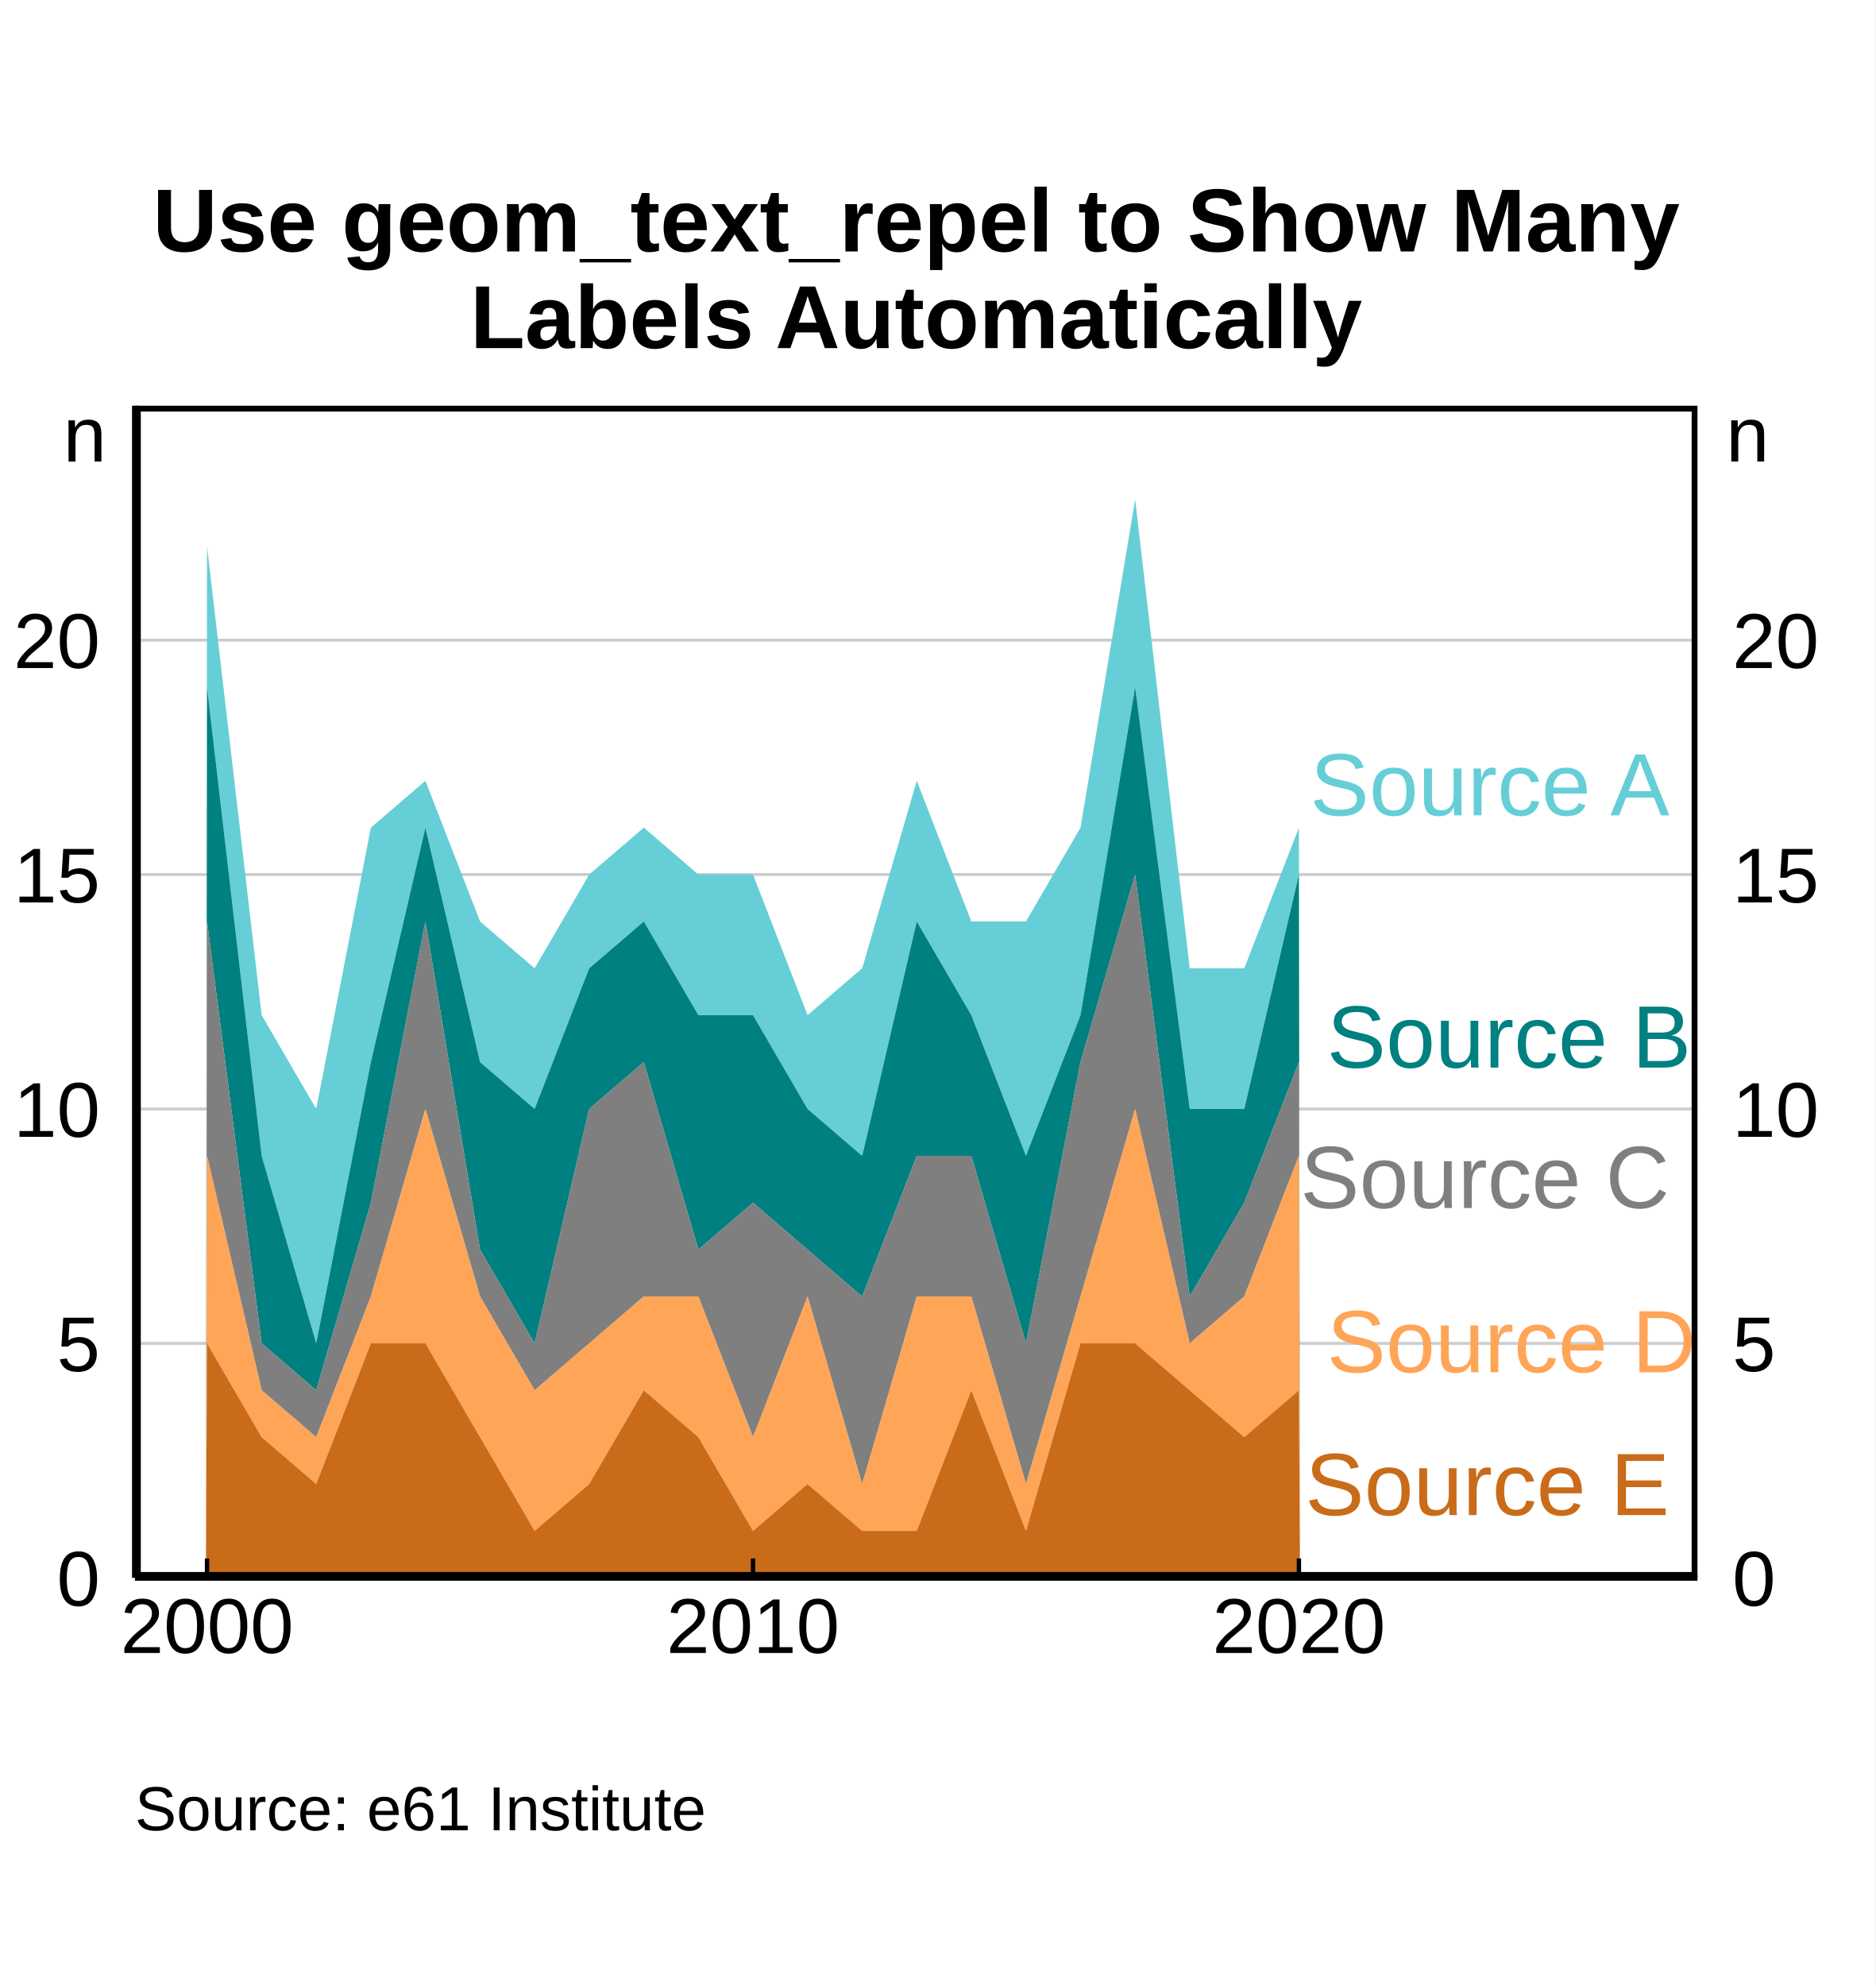
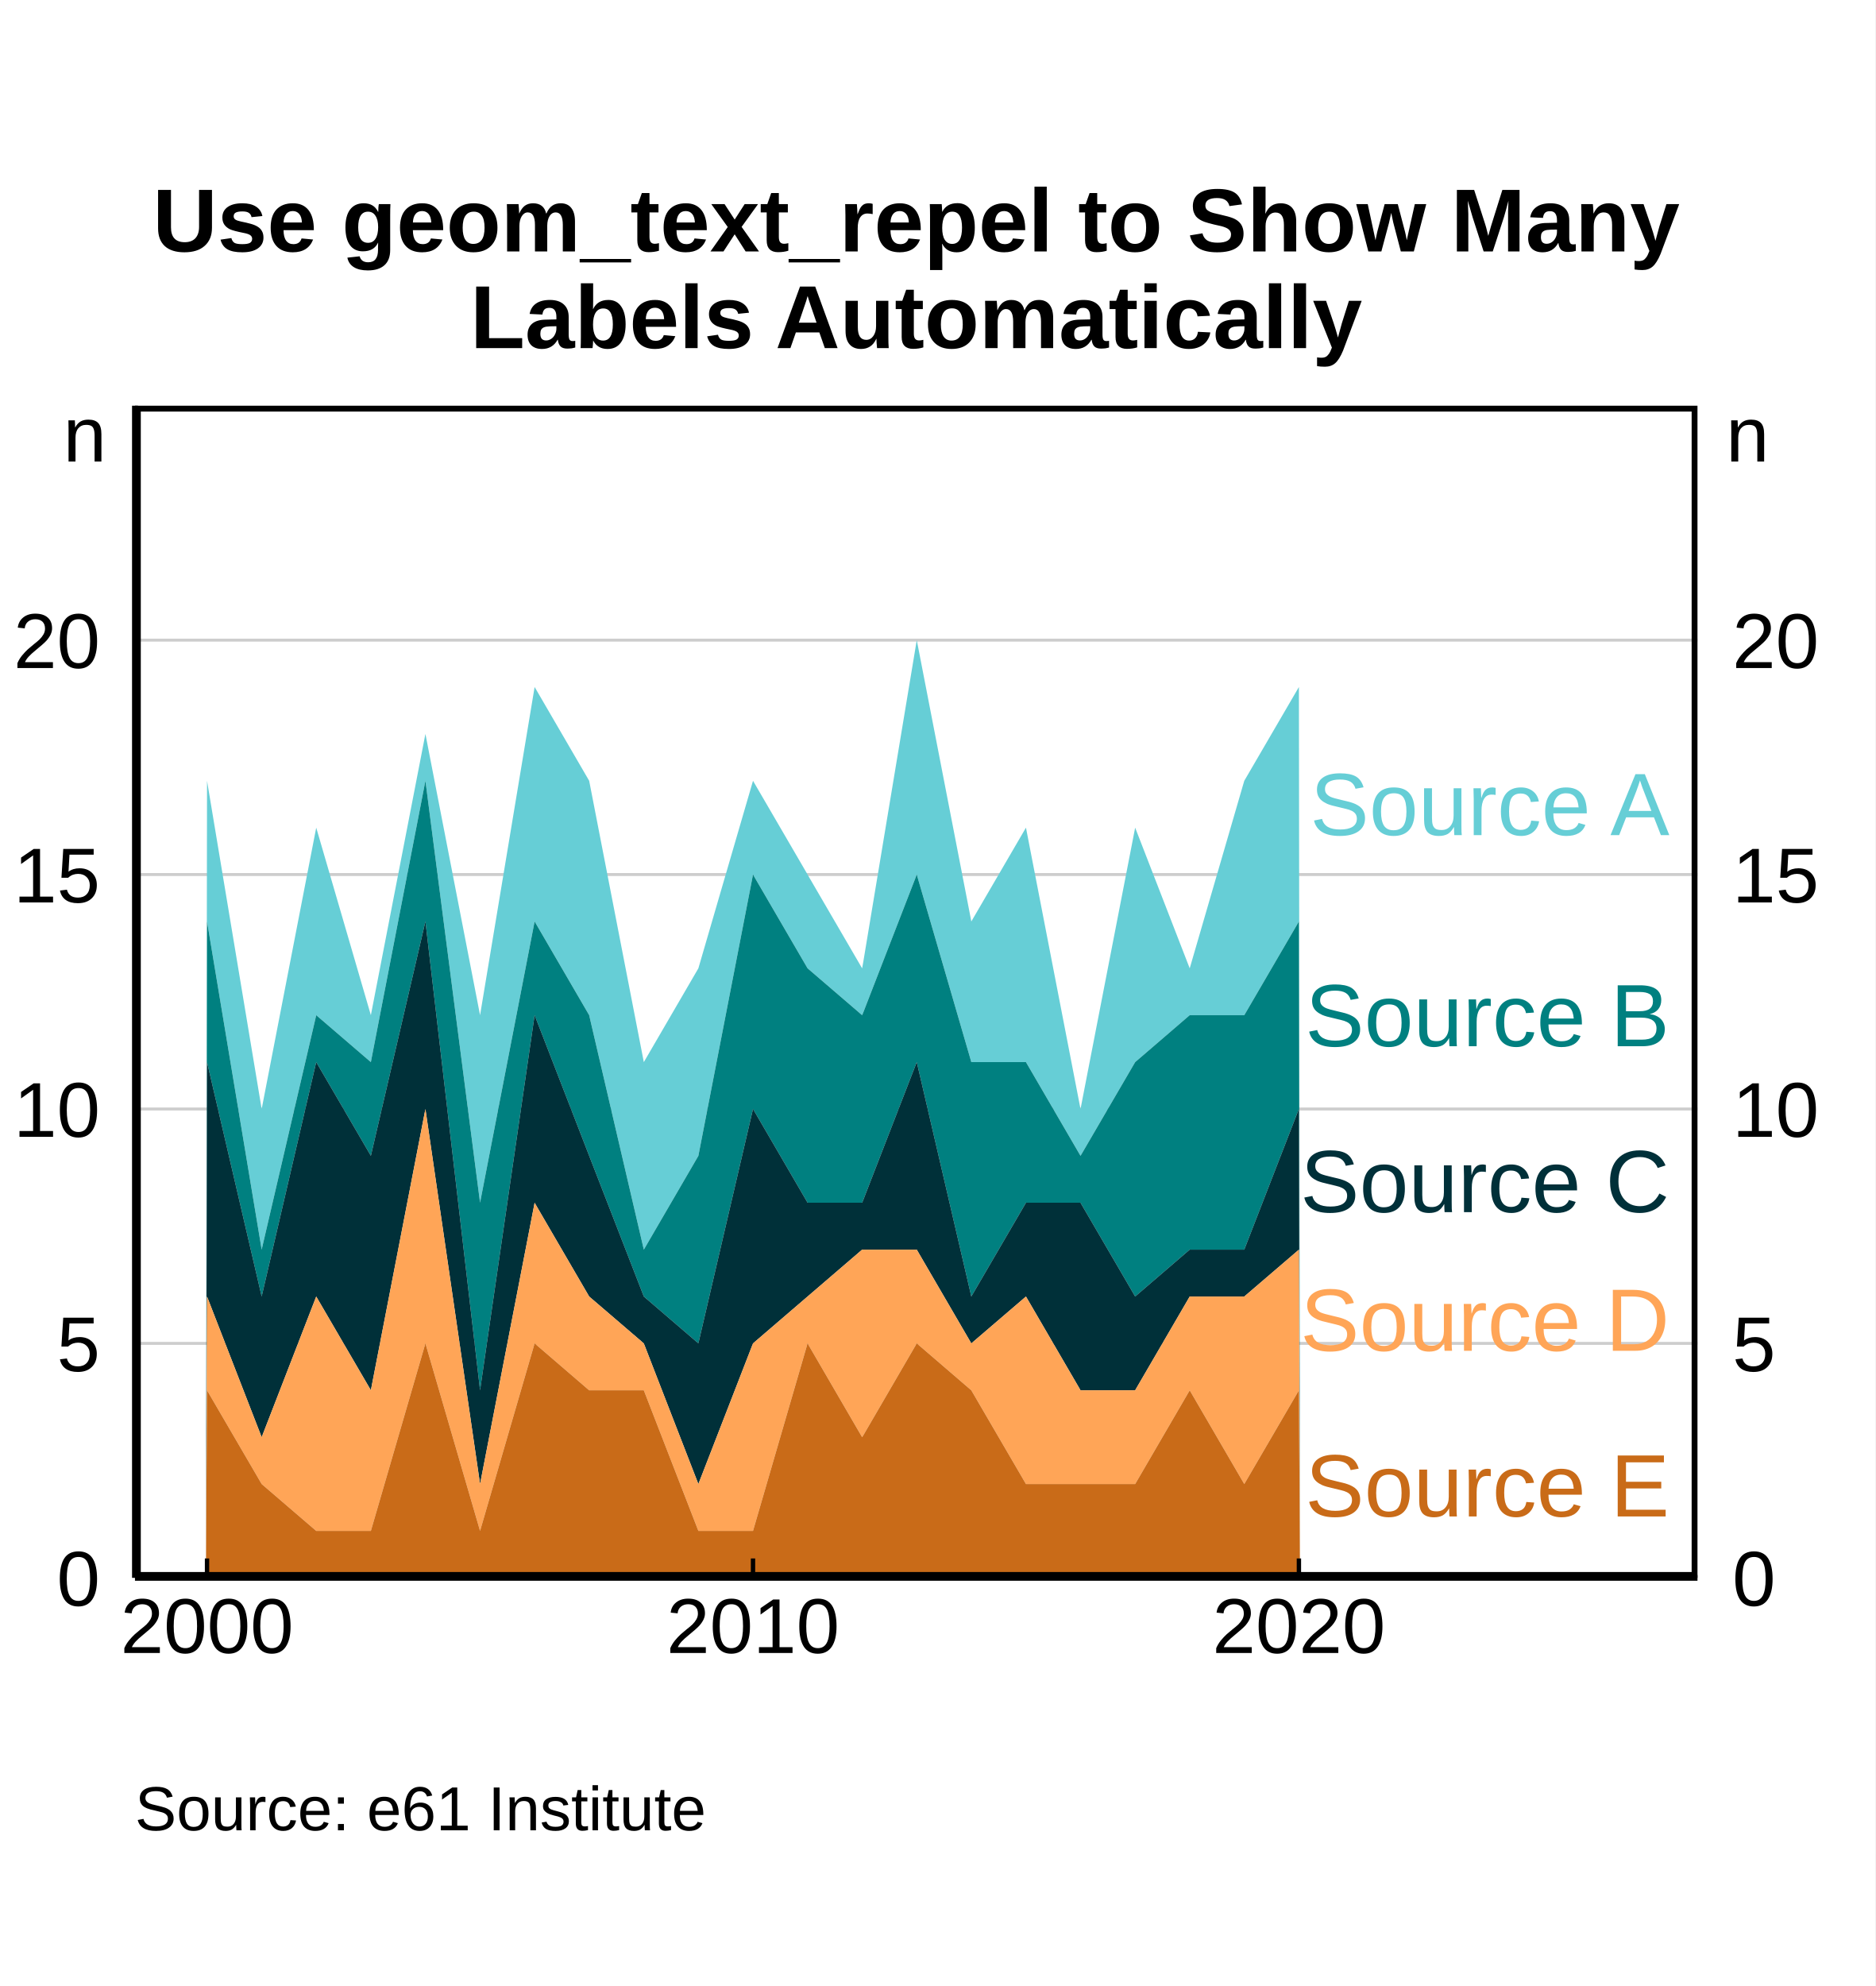
<svg xmlns="http://www.w3.org/2000/svg" class="svglite" width="240.94pt" height="255.12pt" viewBox="0 0 240.94 255.12">
  <defs>
    <style type="text/css">
    .svglite line, .svglite polyline, .svglite polygon, .svglite path, .svglite rect, .svglite circle {
      fill: none;
      stroke: #000000;
      stroke-linecap: round;
      stroke-linejoin: round;
      stroke-miterlimit: 10.00;
    }
    .svglite text {
      white-space: pre;
    }
  </style>
  </defs>
  <rect width="100%" height="100%" style="stroke: none; fill: #FFFFFF;" />
  <defs>
    <clipPath id="cpMC4wMHwyNDAuOTR8MC4wMHwyNTUuMTI=">
      <rect x="0.00" y="0.00" width="240.94" height="255.12" />
    </clipPath>
  </defs>
  <g clip-path="url(#cpMC4wMHwyNDAuOTR8MC4wMHwyNTUuMTI=)">
</g>
  <defs>
    <clipPath id="cpMC4wMHwyNDAuOTR8MTYuODd8MjM4LjI0">
      <rect x="0.00" y="16.87" width="240.94" height="221.37" />
    </clipPath>
  </defs>
  <g clip-path="url(#cpMC4wMHwyNDAuOTR8MTYuODd8MjM4LjI0)">
    <rect x="0.00" y="16.87" width="240.94" height="221.37" style="stroke-width: 0.75; stroke: none; fill: #FFFFFF;" />
  </g>
  <g clip-path="url(#cpMC4wMHwyNDAuOTR8MC4wMHwyNTUuMTI=)">
</g>
  <defs>
    <clipPath id="cpMTcuMzR8MjE4LjEwfDUyLjEyfDIwMi42OQ==">
      <rect x="17.34" y="52.12" width="200.76" height="150.57" />
    </clipPath>
  </defs>
  <g clip-path="url(#cpMTcuMzR8MjE4LjEwfDUyLjEyfDIwMi42OQ==)">
    <rect x="17.34" y="52.12" width="200.76" height="150.57" style="stroke-width: 0.75; stroke: none; fill: #FFFFFF;" />
    <polyline points="17.34,202.69 218.10,202.69 " style="stroke-width: 0.38; stroke: #CDCDCD; stroke-linecap: butt;" />
    <polyline points="17.34,172.57 218.10,172.57 " style="stroke-width: 0.38; stroke: #CDCDCD; stroke-linecap: butt;" />
    <polyline points="17.34,142.46 218.10,142.46 " style="stroke-width: 0.38; stroke: #CDCDCD; stroke-linecap: butt;" />
    <polyline points="17.34,112.34 218.10,112.34 " style="stroke-width: 0.38; stroke: #CDCDCD; stroke-linecap: butt;" />
    <polyline points="17.34,82.23 218.10,82.23 " style="stroke-width: 0.38; stroke: #CDCDCD; stroke-linecap: butt;" />
-     <polygon points="26.60,70.18 26.74,71.39 33.48,129.21 33.62,130.41 33.76,130.65 40.49,142.22 40.63,142.46 40.77,141.74 47.51,107.04 47.65,106.32 47.79,106.20 54.52,100.42 54.66,100.30 54.80,100.66 61.54,118.01 61.68,118.37 61.82,118.49 68.55,124.27 68.69,124.39 68.83,124.15 75.56,112.59 75.70,112.34 75.84,112.22 82.58,106.44 82.72,106.32 82.86,106.44 89.59,112.22 89.73,112.34 89.87,112.34 96.61,112.34 96.75,112.34 96.89,112.71 103.62,130.05 103.76,130.41 103.90,130.29 110.63,124.51 110.77,124.39 110.92,123.91 117.65,100.78 117.79,100.30 117.93,100.66 124.66,118.01 124.80,118.37 124.94,118.37 131.68,118.37 131.82,118.37 131.96,118.13 138.69,106.56 138.83,106.32 138.97,105.48 145.71,65.01 145.85,64.16 145.99,65.37 152.72,123.19 152.86,124.39 153.00,124.39 159.73,124.39 159.87,124.39 160.01,124.03 166.75,106.68 166.89,106.32 167.03,202.69 166.89,112.34 166.75,112.95 160.01,141.86 159.87,142.46 159.73,142.46 153.00,142.46 152.86,142.46 152.72,141.37 145.99,89.34 145.85,88.25 145.71,89.10 138.97,129.57 138.83,130.41 138.69,130.77 131.96,148.12 131.82,148.48 131.68,148.12 124.94,130.77 124.80,130.41 124.66,130.17 117.93,118.61 117.79,118.37 117.65,118.97 110.92,147.88 110.77,148.48 110.63,148.36 103.90,142.58 103.76,142.46 103.62,142.22 96.89,130.65 96.75,130.41 96.61,130.41 89.87,130.41 89.73,130.41 89.59,130.17 82.86,118.61 82.72,118.37 82.58,118.49 75.84,124.27 75.70,124.39 75.56,124.75 68.83,142.10 68.69,142.46 68.55,142.34 61.82,136.56 61.68,136.44 61.54,135.83 54.80,106.92 54.66,106.32 54.52,106.92 47.79,135.83 47.65,136.44 47.51,137.16 40.77,171.85 40.63,172.57 40.49,172.09 33.76,148.96 33.62,148.48 33.48,147.28 26.74,89.46 26.60,88.25 26.46,202.69 " style="stroke-width: 0.00; stroke: none; stroke-linecap: butt; fill: #66CED6;" />
-     <polyline points="26.60,70.18 26.74,71.39 33.48,129.21 33.62,130.41 33.76,130.65 40.49,142.22 40.63,142.46 40.77,141.74 47.51,107.04 47.65,106.32 47.79,106.20 54.52,100.42 54.66,100.30 54.80,100.66 61.54,118.01 61.68,118.37 61.82,118.49 68.55,124.27 68.69,124.39 68.83,124.15 75.56,112.59 75.70,112.34 75.84,112.22 82.58,106.44 82.72,106.32 82.86,106.44 89.59,112.22 89.73,112.34 89.87,112.34 96.61,112.34 96.75,112.34 96.89,112.71 103.62,130.05 103.76,130.41 103.90,130.29 110.63,124.51 110.77,124.39 110.92,123.91 117.65,100.78 117.79,100.30 117.93,100.66 124.66,118.01 124.80,118.37 124.94,118.37 131.68,118.37 131.82,118.37 131.96,118.13 138.69,106.56 138.83,106.32 138.97,105.48 145.71,65.01 145.85,64.16 145.99,65.37 152.72,123.19 152.86,124.39 153.00,124.39 159.73,124.39 159.87,124.39 160.01,124.03 166.75,106.68 166.89,106.32 " style="stroke-width: 2.13; stroke: none; stroke-linecap: butt;" />
-     <polygon points="26.60,88.25 26.74,89.46 33.48,147.28 33.62,148.48 33.76,148.96 40.49,172.09 40.63,172.57 40.77,171.85 47.51,137.16 47.65,136.44 47.79,135.83 54.52,106.92 54.66,106.32 54.80,106.92 61.54,135.83 61.68,136.44 61.82,136.56 68.55,142.34 68.69,142.46 68.83,142.10 75.56,124.75 75.70,124.39 75.84,124.27 82.58,118.49 82.72,118.37 82.86,118.61 89.59,130.17 89.73,130.41 89.87,130.41 96.61,130.41 96.75,130.41 96.89,130.65 103.62,142.22 103.76,142.46 103.90,142.58 110.63,148.36 110.77,148.48 110.92,147.88 117.65,118.97 117.79,118.37 117.93,118.61 124.66,130.17 124.80,130.41 124.94,130.77 131.68,148.12 131.82,148.48 131.96,148.12 138.69,130.77 138.83,130.41 138.97,129.57 145.71,89.10 145.85,88.25 145.99,89.34 152.72,141.37 152.86,142.46 153.00,142.46 159.73,142.46 159.87,142.46 160.01,141.86 166.75,112.95 166.89,112.34 167.03,202.69 166.89,136.44 166.75,136.80 160.01,154.14 159.87,154.50 159.73,154.75 153.00,166.31 152.86,166.55 152.72,165.47 145.99,113.43 145.85,112.34 145.71,112.83 138.97,135.95 138.83,136.44 138.69,137.16 131.96,171.85 131.82,172.57 131.68,172.09 124.94,148.96 124.80,148.48 124.66,148.48 117.93,148.48 117.79,148.48 117.65,148.84 110.92,166.19 110.77,166.55 110.63,166.43 103.90,160.65 103.76,160.53 103.62,160.41 96.89,154.62 96.75,154.50 96.61,154.62 89.87,160.41 89.73,160.53 89.59,160.05 82.86,136.92 82.72,136.44 82.58,136.56 75.84,142.34 75.70,142.46 75.56,143.06 68.83,171.97 68.69,172.57 68.55,172.33 61.82,160.77 61.68,160.53 61.54,159.68 54.80,119.21 54.66,118.37 54.52,119.09 47.79,153.78 47.65,154.50 47.51,154.99 40.77,178.11 40.63,178.60 40.49,178.48 33.76,172.69 33.62,172.57 33.48,171.49 26.74,119.45 26.60,118.37 26.46,202.69 " style="stroke-width: 0.00; stroke: none; stroke-linecap: butt; fill: #008080;" />
-     <polyline points="26.60,88.25 26.74,89.46 33.48,147.28 33.62,148.48 33.76,148.96 40.49,172.09 40.63,172.57 40.77,171.85 47.51,137.16 47.65,136.44 47.79,135.83 54.52,106.92 54.66,106.32 54.80,106.92 61.54,135.83 61.68,136.44 61.82,136.56 68.55,142.34 68.69,142.46 68.83,142.10 75.56,124.75 75.70,124.39 75.84,124.27 82.58,118.49 82.72,118.37 82.86,118.61 89.59,130.17 89.73,130.41 89.87,130.41 96.61,130.41 96.75,130.41 96.89,130.65 103.62,142.22 103.76,142.46 103.90,142.58 110.63,148.36 110.77,148.48 110.92,147.88 117.65,118.97 117.79,118.37 117.93,118.61 124.66,130.17 124.80,130.41 124.94,130.77 131.68,148.12 131.82,148.48 131.96,148.12 138.69,130.77 138.83,130.41 138.97,129.57 145.71,89.10 145.85,88.25 145.99,89.34 152.72,141.37 152.86,142.46 153.00,142.46 159.73,142.46 159.87,142.46 160.01,141.86 166.75,112.95 166.89,112.34 " style="stroke-width: 2.13; stroke: none; stroke-linecap: butt;" />
-     <polygon points="26.60,118.37 26.74,119.45 33.48,171.49 33.62,172.57 33.76,172.69 40.49,178.48 40.63,178.60 40.77,178.11 47.51,154.99 47.65,154.50 47.79,153.78 54.52,119.09 54.66,118.37 54.80,119.21 61.54,159.68 61.68,160.53 61.82,160.77 68.55,172.33 68.69,172.57 68.83,171.97 75.56,143.06 75.70,142.46 75.84,142.34 82.58,136.56 82.72,136.44 82.86,136.92 89.59,160.05 89.73,160.53 89.87,160.41 96.61,154.62 96.75,154.50 96.89,154.62 103.62,160.41 103.76,160.53 103.90,160.65 110.63,166.43 110.77,166.55 110.92,166.19 117.65,148.84 117.79,148.48 117.93,148.48 124.66,148.48 124.80,148.48 124.94,148.96 131.68,172.09 131.82,172.57 131.96,171.85 138.69,137.16 138.83,136.44 138.97,135.95 145.71,112.83 145.85,112.34 145.99,113.43 152.72,165.47 152.86,166.55 153.00,166.31 159.73,154.75 159.87,154.50 160.01,154.14 166.75,136.80 166.89,136.44 167.03,202.69 166.89,148.48 166.75,148.84 160.01,166.19 159.87,166.55 159.73,166.67 153.00,172.45 152.86,172.57 152.72,171.97 145.99,143.06 145.85,142.46 145.71,142.94 138.97,166.07 138.83,166.55 138.69,167.03 131.96,190.16 131.82,190.64 131.68,190.16 124.94,167.03 124.80,166.55 124.66,166.55 117.93,166.55 117.79,166.55 117.65,167.03 110.92,190.16 110.77,190.64 110.63,190.16 103.90,167.03 103.76,166.55 103.62,166.91 96.89,184.26 96.75,184.62 96.61,184.26 89.87,166.91 89.73,166.55 89.59,166.55 82.86,166.55 82.72,166.55 82.58,166.67 75.84,172.45 75.70,172.57 75.56,172.69 68.83,178.48 68.69,178.60 68.55,178.35 61.82,166.79 61.68,166.55 61.54,166.07 54.80,142.94 54.66,142.46 54.52,142.94 47.79,166.07 47.65,166.55 47.51,166.91 40.77,184.26 40.63,184.62 40.49,184.50 33.76,178.72 33.62,178.60 33.48,177.99 26.74,149.08 26.60,148.48 26.46,202.69 " style="stroke-width: 0.00; stroke: none; stroke-linecap: butt; fill: #7F7F7F;" />
-     <polyline points="26.60,118.37 26.74,119.45 33.48,171.49 33.62,172.57 33.76,172.69 40.49,178.48 40.63,178.60 40.77,178.11 47.51,154.99 47.65,154.50 47.79,153.78 54.52,119.09 54.66,118.37 54.80,119.21 61.54,159.68 61.68,160.53 61.82,160.77 68.55,172.33 68.69,172.57 68.83,171.97 75.56,143.06 75.70,142.46 75.84,142.34 82.58,136.56 82.72,136.44 82.86,136.92 89.59,160.05 89.73,160.53 89.87,160.41 96.61,154.62 96.75,154.50 96.89,154.62 103.62,160.41 103.76,160.53 103.90,160.65 110.63,166.43 110.77,166.55 110.92,166.19 117.65,148.84 117.79,148.48 117.93,148.48 124.66,148.48 124.80,148.48 124.94,148.96 131.68,172.09 131.82,172.57 131.96,171.85 138.69,137.16 138.83,136.44 138.97,135.95 145.71,112.83 145.85,112.34 145.99,113.43 152.72,165.47 152.86,166.55 153.00,166.31 159.73,154.75 159.87,154.50 160.01,154.14 166.75,136.80 166.89,136.44 " style="stroke-width: 2.13; stroke: none; stroke-linecap: butt;" />
-     <polygon points="26.60,148.48 26.74,149.08 33.48,177.99 33.62,178.60 33.76,178.72 40.49,184.50 40.63,184.62 40.77,184.26 47.51,166.91 47.65,166.55 47.79,166.07 54.52,142.94 54.66,142.46 54.80,142.94 61.54,166.07 61.68,166.55 61.82,166.79 68.55,178.35 68.69,178.60 68.83,178.48 75.56,172.69 75.70,172.57 75.84,172.45 82.58,166.67 82.72,166.55 82.86,166.55 89.59,166.55 89.73,166.55 89.87,166.91 96.61,184.26 96.75,184.62 96.89,184.26 103.62,166.91 103.76,166.55 103.90,167.03 110.63,190.16 110.77,190.64 110.92,190.16 117.65,167.03 117.79,166.55 117.93,166.55 124.66,166.55 124.80,166.55 124.94,167.03 131.68,190.16 131.82,190.64 131.96,190.16 138.69,167.03 138.83,166.55 138.97,166.07 145.71,142.94 145.85,142.46 145.99,143.06 152.72,171.97 152.86,172.57 153.00,172.45 159.73,166.67 159.87,166.55 160.01,166.19 166.75,148.84 166.89,148.48 167.03,202.69 166.89,178.60 166.75,178.72 160.01,184.50 159.87,184.62 159.73,184.50 153.00,178.72 152.86,178.60 152.72,178.48 145.99,172.69 145.85,172.57 145.71,172.57 138.97,172.57 138.83,172.57 138.69,173.05 131.96,196.18 131.82,196.66 131.68,196.30 124.94,178.96 124.80,178.60 124.66,178.96 117.93,196.30 117.79,196.66 117.65,196.66 110.92,196.66 110.77,196.66 110.63,196.54 103.90,190.76 103.76,190.64 103.62,190.76 96.89,196.54 96.75,196.66 96.61,196.42 89.87,184.86 89.73,184.62 89.59,184.50 82.86,178.72 82.72,178.60 82.58,178.84 75.84,190.40 75.70,190.64 75.56,190.76 68.83,196.54 68.69,196.66 68.55,196.42 61.82,184.86 61.68,184.62 61.54,184.38 54.80,172.81 54.66,172.57 54.52,172.57 47.79,172.57 47.65,172.57 47.51,172.93 40.77,190.28 40.63,190.64 40.49,190.52 33.76,184.74 33.62,184.62 33.48,184.38 26.74,172.81 26.60,172.57 26.46,202.69 " style="stroke-width: 0.00; stroke: none; stroke-linecap: butt; fill: #FFA557;" />
-     <polyline points="26.60,148.48 26.74,149.08 33.48,177.99 33.62,178.60 33.76,178.72 40.49,184.50 40.63,184.62 40.77,184.26 47.51,166.91 47.65,166.55 47.79,166.07 54.52,142.94 54.66,142.46 54.80,142.94 61.54,166.07 61.68,166.55 61.82,166.79 68.55,178.35 68.69,178.60 68.83,178.48 75.56,172.69 75.70,172.57 75.84,172.45 82.58,166.67 82.72,166.55 82.86,166.55 89.59,166.55 89.73,166.55 89.87,166.91 96.61,184.26 96.75,184.62 96.89,184.26 103.62,166.91 103.76,166.55 103.90,167.03 110.63,190.16 110.77,190.64 110.92,190.16 117.65,167.03 117.79,166.55 117.93,166.55 124.66,166.55 124.80,166.55 124.94,167.03 131.68,190.16 131.82,190.64 131.96,190.16 138.69,167.03 138.83,166.55 138.97,166.07 145.71,142.94 145.85,142.46 145.99,143.06 152.72,171.97 152.86,172.57 153.00,172.45 159.73,166.67 159.87,166.55 160.01,166.19 166.75,148.84 166.89,148.48 " style="stroke-width: 2.13; stroke: none; stroke-linecap: butt;" />
-     <polygon points="26.60,172.57 26.74,172.81 33.48,184.38 33.62,184.62 33.76,184.74 40.49,190.52 40.63,190.64 40.77,190.28 47.51,172.93 47.65,172.57 47.79,172.57 54.52,172.57 54.66,172.57 54.80,172.81 61.54,184.38 61.68,184.62 61.82,184.86 68.55,196.42 68.69,196.66 68.83,196.54 75.56,190.76 75.70,190.64 75.84,190.40 82.58,178.84 82.72,178.60 82.86,178.72 89.59,184.50 89.73,184.62 89.87,184.86 96.61,196.42 96.75,196.66 96.89,196.54 103.62,190.76 103.76,190.64 103.90,190.76 110.63,196.54 110.77,196.66 110.92,196.66 117.65,196.66 117.79,196.66 117.93,196.30 124.66,178.96 124.80,178.60 124.94,178.96 131.68,196.30 131.82,196.66 131.96,196.18 138.69,173.05 138.83,172.57 138.97,172.57 145.71,172.57 145.85,172.57 145.99,172.69 152.72,178.48 152.86,178.60 153.00,178.72 159.73,184.50 159.87,184.62 160.01,184.50 166.75,178.72 166.89,178.60 167.03,202.69 166.89,202.69 166.75,202.69 160.01,202.69 159.87,202.69 159.73,202.69 153.00,202.69 152.86,202.69 152.72,202.69 145.99,202.69 145.85,202.69 145.71,202.69 138.97,202.69 138.83,202.69 138.69,202.69 131.96,202.69 131.82,202.69 131.68,202.69 124.94,202.69 124.80,202.69 124.66,202.69 117.93,202.69 117.79,202.69 117.65,202.69 110.92,202.69 110.77,202.69 110.63,202.69 103.90,202.69 103.76,202.69 103.62,202.69 96.89,202.69 96.75,202.69 96.61,202.69 89.87,202.69 89.73,202.69 89.59,202.69 82.86,202.69 82.72,202.69 82.58,202.69 75.84,202.69 75.70,202.69 75.56,202.69 68.83,202.69 68.69,202.69 68.55,202.69 61.82,202.69 61.68,202.69 61.54,202.69 54.80,202.69 54.66,202.69 54.52,202.69 47.79,202.69 47.65,202.69 47.51,202.69 40.77,202.69 40.63,202.69 40.49,202.69 33.76,202.69 33.62,202.69 33.48,202.69 26.74,202.69 26.60,202.69 26.46,202.69 " style="stroke-width: 0.00; stroke: none; stroke-linecap: butt; fill: #C96B18;" />
-     <polyline points="26.60,172.57 26.74,172.81 33.48,184.38 33.62,184.62 33.76,184.74 40.49,190.52 40.63,190.64 40.77,190.28 47.51,172.93 47.65,172.57 47.79,172.57 54.52,172.57 54.66,172.57 54.80,172.81 61.54,184.38 61.68,184.62 61.82,184.86 68.55,196.42 68.69,196.66 68.83,196.54 75.56,190.76 75.70,190.64 75.84,190.40 82.58,178.84 82.72,178.60 82.86,178.72 89.59,184.50 89.73,184.62 89.87,184.86 96.61,196.42 96.75,196.66 96.89,196.54 103.62,190.76 103.76,190.64 103.90,190.76 110.63,196.54 110.77,196.66 110.92,196.66 117.65,196.66 117.79,196.66 117.93,196.30 124.66,178.96 124.80,178.60 124.94,178.96 131.68,196.30 131.82,196.66 131.96,196.18 138.69,173.05 138.83,172.57 138.97,172.57 145.71,172.57 145.85,172.57 145.99,172.69 152.72,178.48 152.86,178.60 153.00,178.72 159.73,184.50 159.87,184.62 160.01,184.50 166.75,178.72 166.89,178.60 " style="stroke-width: 2.13; stroke: none; stroke-linecap: butt;" />
-     <text x="191.41" y="104.74" text-anchor="middle" style="font-size: 11.38px;fill: #66CED6; font-family: &quot;Arial&quot;;" textLength="46.17px" lengthAdjust="spacingAndGlyphs">Source A</text>
-     <text x="193.89" y="137.14" text-anchor="middle" style="font-size: 11.38px;fill: #008080; font-family: &quot;Arial&quot;;" textLength="46.80px" lengthAdjust="spacingAndGlyphs">Source B</text>
-     <text x="190.79" y="155.18" text-anchor="middle" style="font-size: 11.38px;fill: #7F7F7F; font-family: &quot;Arial&quot;;" textLength="47.43px" lengthAdjust="spacingAndGlyphs">Source C</text>
-     <text x="194.20" y="176.28" text-anchor="middle" style="font-size: 11.38px;fill: #FFA557; font-family: &quot;Arial&quot;;" textLength="47.43px" lengthAdjust="spacingAndGlyphs">Source D</text>
-     <text x="191.10" y="194.63" text-anchor="middle" style="font-size: 11.38px;fill: #C96B18; font-family: &quot;Arial&quot;;" textLength="46.80px" lengthAdjust="spacingAndGlyphs">Source E</text>
+     <polygon points="26.60,100.30 26.74,101.14 33.48,141.62 33.62,142.46 33.76,141.74 40.49,107.04 40.63,106.32 40.77,106.80 47.51,129.93 47.65,130.41 47.79,129.69 54.52,95.00 54.66,94.28 54.80,95.00 61.54,129.69 61.68,130.41 61.82,129.57 68.55,89.10 68.69,88.25 68.83,88.49 75.56,100.06 75.70,100.30 75.84,101.02 82.58,135.71 82.72,136.44 82.86,136.20 89.59,124.63 89.73,124.39 89.87,123.91 96.61,100.78 96.75,100.30 96.89,100.54 103.62,112.10 103.76,112.34 103.90,112.59 110.63,124.15 110.77,124.39 110.92,123.55 117.65,83.07 117.79,82.23 117.93,82.95 124.66,117.64 124.80,118.37 124.94,118.13 131.68,106.56 131.82,106.32 131.96,107.04 138.69,141.74 138.83,142.46 138.97,141.74 145.71,107.04 145.85,106.32 145.99,106.68 152.72,124.03 152.86,124.39 153.00,123.91 159.73,100.78 159.87,100.30 160.01,100.06 166.75,88.49 166.89,88.25 167.03,202.69 166.89,118.37 166.75,118.61 160.01,130.17 159.87,130.41 159.73,130.41 153.00,130.41 152.86,130.41 152.72,130.53 145.99,136.32 145.85,136.44 145.71,136.68 138.97,148.24 138.83,148.48 138.69,148.24 131.96,136.68 131.82,136.44 131.68,136.44 124.94,136.44 124.80,136.44 124.66,135.95 117.93,112.83 117.79,112.34 117.65,112.71 110.92,130.05 110.77,130.41 110.63,130.29 103.90,124.51 103.76,124.39 103.62,124.15 96.89,112.59 96.75,112.34 96.61,113.07 89.87,147.76 89.73,148.48 89.59,148.72 82.86,160.29 82.72,160.53 82.58,159.92 75.84,131.02 75.70,130.41 75.56,130.17 68.83,118.61 68.69,118.37 68.55,119.09 61.82,153.78 61.68,154.50 61.54,153.42 54.80,101.38 54.66,100.30 54.52,101.02 47.79,135.71 47.65,136.44 47.51,136.32 40.77,130.53 40.63,130.41 40.49,131.02 33.76,159.92 33.62,160.53 33.48,159.68 26.74,119.21 26.60,118.37 26.46,202.69 " style="stroke-width: 0.00; stroke: none; stroke-linecap: butt; fill: #66CED6;" />
+     <polyline points="26.60,100.30 26.74,101.14 33.48,141.62 33.62,142.46 33.76,141.74 40.49,107.04 40.63,106.32 40.77,106.80 47.51,129.93 47.65,130.41 47.79,129.69 54.52,95.00 54.66,94.28 54.80,95.00 61.54,129.69 61.68,130.41 61.82,129.57 68.55,89.10 68.69,88.25 68.83,88.49 75.56,100.06 75.70,100.30 75.84,101.02 82.58,135.71 82.72,136.44 82.86,136.20 89.59,124.63 89.73,124.39 89.87,123.91 96.61,100.78 96.75,100.30 96.89,100.54 103.62,112.10 103.76,112.34 103.90,112.59 110.63,124.15 110.77,124.39 110.92,123.55 117.65,83.07 117.79,82.23 117.93,82.95 124.66,117.64 124.80,118.37 124.94,118.13 131.68,106.56 131.82,106.32 131.96,107.04 138.69,141.74 138.83,142.46 138.97,141.74 145.71,107.04 145.85,106.32 145.99,106.68 152.72,124.03 152.86,124.39 153.00,123.91 159.73,100.78 159.87,100.30 160.01,100.06 166.75,88.49 166.89,88.25 " style="stroke-width: 2.13; stroke: none; stroke-linecap: butt;" />
+     <polygon points="26.60,118.37 26.74,119.21 33.48,159.68 33.62,160.53 33.76,159.92 40.49,131.02 40.63,130.41 40.77,130.53 47.51,136.32 47.65,136.44 47.79,135.71 54.52,101.02 54.66,100.30 54.80,101.38 61.54,153.42 61.68,154.50 61.82,153.78 68.55,119.09 68.69,118.37 68.83,118.61 75.56,130.17 75.70,130.41 75.84,131.02 82.58,159.92 82.72,160.53 82.86,160.29 89.59,148.72 89.73,148.48 89.87,147.76 96.61,113.07 96.75,112.34 96.89,112.59 103.62,124.15 103.76,124.39 103.90,124.51 110.63,130.29 110.77,130.41 110.92,130.05 117.65,112.71 117.79,112.34 117.93,112.83 124.66,135.95 124.80,136.44 124.94,136.44 131.68,136.44 131.82,136.44 131.96,136.68 138.69,148.24 138.83,148.48 138.97,148.24 145.71,136.68 145.85,136.44 145.99,136.32 152.72,130.53 152.86,130.41 153.00,130.41 159.73,130.41 159.87,130.41 160.01,130.17 166.75,118.61 166.89,118.37 167.03,202.69 166.89,142.46 166.75,142.82 160.01,160.17 159.87,160.53 159.73,160.53 153.00,160.53 152.86,160.53 152.72,160.65 145.99,166.43 145.85,166.55 145.71,166.31 138.97,154.75 138.83,154.50 138.69,154.50 131.96,154.50 131.82,154.50 131.68,154.75 124.94,166.31 124.80,166.55 124.66,165.95 117.93,137.04 117.79,136.44 117.65,136.80 110.92,154.14 110.77,154.50 110.63,154.50 103.90,154.50 103.76,154.50 103.62,154.26 96.89,142.70 96.75,142.46 96.61,143.06 89.87,171.97 89.73,172.57 89.59,172.45 82.86,166.67 82.72,166.55 82.58,166.19 75.84,148.84 75.70,148.48 75.56,148.12 68.83,130.77 68.69,130.41 68.55,131.38 61.82,177.63 61.68,178.60 61.54,177.39 54.80,119.57 54.66,118.37 54.52,118.97 47.79,147.88 47.65,148.48 47.51,148.24 40.77,136.68 40.63,136.44 40.49,137.04 33.76,165.95 33.62,166.55 33.48,165.95 26.74,137.04 26.60,136.44 26.46,202.69 " style="stroke-width: 0.00; stroke: none; stroke-linecap: butt; fill: #008080;" />
+     <polyline points="26.60,118.37 26.74,119.21 33.48,159.68 33.62,160.53 33.76,159.92 40.49,131.02 40.63,130.41 40.77,130.53 47.51,136.32 47.65,136.44 47.79,135.71 54.52,101.02 54.66,100.30 54.80,101.38 61.54,153.42 61.68,154.50 61.82,153.78 68.55,119.09 68.69,118.37 68.83,118.61 75.56,130.17 75.70,130.41 75.84,131.02 82.58,159.92 82.72,160.53 82.86,160.29 89.59,148.72 89.73,148.48 89.87,147.76 96.61,113.07 96.75,112.34 96.89,112.59 103.62,124.15 103.76,124.39 103.90,124.51 110.63,130.29 110.77,130.41 110.92,130.05 117.65,112.71 117.79,112.34 117.93,112.83 124.66,135.95 124.80,136.44 124.94,136.44 131.68,136.44 131.82,136.44 131.96,136.68 138.69,148.24 138.83,148.48 138.97,148.24 145.71,136.68 145.85,136.44 145.99,136.32 152.72,130.53 152.86,130.41 153.00,130.41 159.73,130.41 159.87,130.41 160.01,130.17 166.75,118.61 166.89,118.37 " style="stroke-width: 2.13; stroke: none; stroke-linecap: butt;" />
+     <polygon points="26.60,136.44 26.74,137.04 33.48,165.95 33.62,166.55 33.76,165.95 40.49,137.04 40.63,136.44 40.77,136.68 47.51,148.24 47.65,148.48 47.79,147.88 54.52,118.97 54.66,118.37 54.80,119.57 61.54,177.39 61.68,178.60 61.82,177.63 68.55,131.38 68.69,130.41 68.83,130.77 75.56,148.12 75.70,148.48 75.84,148.84 82.58,166.19 82.72,166.55 82.86,166.67 89.59,172.45 89.73,172.57 89.87,171.97 96.61,143.06 96.75,142.46 96.89,142.70 103.62,154.26 103.76,154.50 103.90,154.50 110.63,154.50 110.77,154.50 110.92,154.14 117.65,136.80 117.79,136.44 117.93,137.04 124.66,165.95 124.80,166.55 124.94,166.31 131.68,154.75 131.82,154.50 131.96,154.50 138.69,154.50 138.83,154.50 138.97,154.75 145.71,166.31 145.85,166.55 145.99,166.43 152.72,160.65 152.86,160.53 153.00,160.53 159.73,160.53 159.87,160.53 160.01,160.17 166.75,142.82 166.89,142.46 167.03,202.69 166.89,160.53 166.75,160.65 160.01,166.43 159.87,166.55 159.73,166.55 153.00,166.55 152.86,166.55 152.72,166.79 145.99,178.35 145.85,178.60 145.71,178.60 138.97,178.60 138.83,178.60 138.69,178.35 131.96,166.79 131.82,166.55 131.68,166.67 124.94,172.45 124.80,172.57 124.66,172.33 117.93,160.77 117.79,160.53 117.65,160.53 110.92,160.53 110.77,160.53 110.63,160.65 103.90,166.43 103.76,166.55 103.62,166.67 96.89,172.45 96.75,172.57 96.61,172.93 89.87,190.28 89.73,190.64 89.59,190.28 82.86,172.93 82.72,172.57 82.58,172.45 75.84,166.67 75.70,166.55 75.56,166.31 68.83,154.75 68.69,154.50 68.55,155.23 61.82,189.92 61.68,190.64 61.54,189.68 54.80,143.42 54.66,142.46 54.52,143.18 47.79,177.87 47.65,178.60 47.51,178.35 40.77,166.79 40.63,166.55 40.49,166.91 33.76,184.26 33.62,184.62 33.48,184.26 26.74,166.91 26.60,166.55 26.46,202.69 " style="stroke-width: 0.00; stroke: none; stroke-linecap: butt; fill: #003039;" />
+     <polyline points="26.60,136.44 26.74,137.04 33.48,165.95 33.62,166.55 33.76,165.95 40.49,137.04 40.63,136.44 40.77,136.68 47.51,148.24 47.65,148.48 47.79,147.88 54.52,118.97 54.66,118.37 54.80,119.57 61.54,177.39 61.68,178.60 61.82,177.63 68.55,131.38 68.69,130.41 68.83,130.77 75.56,148.12 75.70,148.48 75.84,148.84 82.58,166.19 82.72,166.55 82.86,166.67 89.59,172.45 89.73,172.57 89.87,171.97 96.61,143.06 96.75,142.46 96.89,142.70 103.62,154.26 103.76,154.50 103.90,154.50 110.63,154.50 110.77,154.50 110.92,154.14 117.65,136.80 117.79,136.44 117.93,137.04 124.66,165.95 124.80,166.55 124.94,166.31 131.68,154.75 131.82,154.50 131.96,154.50 138.69,154.50 138.83,154.50 138.97,154.75 145.71,166.31 145.85,166.55 145.99,166.43 152.72,160.65 152.86,160.53 153.00,160.53 159.73,160.53 159.87,160.53 160.01,160.17 166.75,142.82 166.89,142.46 " style="stroke-width: 2.13; stroke: none; stroke-linecap: butt;" />
+     <polygon points="26.60,166.55 26.74,166.91 33.48,184.26 33.62,184.62 33.76,184.26 40.49,166.91 40.63,166.55 40.77,166.79 47.51,178.35 47.65,178.60 47.79,177.87 54.52,143.18 54.66,142.46 54.80,143.42 61.54,189.68 61.68,190.64 61.82,189.92 68.55,155.23 68.69,154.50 68.83,154.75 75.56,166.31 75.70,166.55 75.84,166.67 82.58,172.45 82.72,172.57 82.86,172.93 89.59,190.28 89.73,190.64 89.87,190.28 96.61,172.93 96.75,172.57 96.89,172.45 103.62,166.67 103.76,166.55 103.90,166.43 110.63,160.65 110.77,160.53 110.92,160.53 117.65,160.53 117.79,160.53 117.93,160.77 124.66,172.33 124.80,172.57 124.94,172.45 131.68,166.67 131.82,166.55 131.96,166.79 138.69,178.35 138.83,178.60 138.97,178.60 145.71,178.60 145.85,178.60 145.99,178.35 152.72,166.79 152.86,166.55 153.00,166.55 159.73,166.55 159.87,166.55 160.01,166.43 166.75,160.65 166.89,160.53 167.03,202.69 166.89,178.60 166.75,178.84 160.01,190.40 159.87,190.64 159.73,190.40 153.00,178.84 152.86,178.60 152.72,178.84 145.99,190.40 145.85,190.64 145.71,190.64 138.97,190.64 138.83,190.64 138.69,190.64 131.96,190.64 131.82,190.64 131.68,190.40 124.94,178.84 124.80,178.60 124.66,178.48 117.93,172.69 117.79,172.57 117.65,172.81 110.92,184.38 110.77,184.62 110.63,184.38 103.90,172.81 103.76,172.57 103.62,173.05 96.89,196.18 96.75,196.66 96.61,196.66 89.87,196.66 89.73,196.66 89.59,196.30 82.86,178.96 82.72,178.60 82.58,178.60 75.84,178.60 75.70,178.60 75.56,178.48 68.83,172.69 68.69,172.57 68.55,173.05 61.82,196.18 61.68,196.66 61.54,196.18 54.80,173.05 54.66,172.57 54.52,173.05 47.79,196.18 47.65,196.66 47.51,196.66 40.77,196.66 40.63,196.66 40.49,196.54 33.76,190.76 33.62,190.64 33.48,190.40 26.74,178.84 26.60,178.60 26.46,202.69 " style="stroke-width: 0.00; stroke: none; stroke-linecap: butt; fill: #FFA557;" />
+     <polyline points="26.60,166.55 26.74,166.91 33.48,184.26 33.62,184.62 33.76,184.26 40.49,166.91 40.63,166.55 40.77,166.79 47.51,178.35 47.65,178.60 47.79,177.87 54.52,143.18 54.66,142.46 54.80,143.42 61.54,189.68 61.68,190.64 61.82,189.92 68.55,155.23 68.69,154.50 68.83,154.75 75.56,166.31 75.70,166.55 75.84,166.67 82.58,172.45 82.72,172.57 82.86,172.93 89.59,190.28 89.73,190.64 89.87,190.28 96.61,172.93 96.75,172.57 96.89,172.45 103.62,166.67 103.76,166.55 103.90,166.43 110.63,160.65 110.77,160.53 110.92,160.53 117.65,160.53 117.79,160.53 117.93,160.77 124.66,172.33 124.80,172.57 124.94,172.45 131.68,166.67 131.82,166.55 131.96,166.79 138.69,178.35 138.83,178.60 138.97,178.60 145.71,178.60 145.85,178.60 145.99,178.35 152.72,166.79 152.86,166.55 153.00,166.55 159.73,166.55 159.87,166.55 160.01,166.43 166.75,160.65 166.89,160.53 " style="stroke-width: 2.13; stroke: none; stroke-linecap: butt;" />
+     <polygon points="26.60,178.60 26.74,178.84 33.48,190.40 33.62,190.64 33.76,190.76 40.49,196.54 40.63,196.66 40.77,196.66 47.51,196.66 47.65,196.66 47.79,196.18 54.52,173.05 54.66,172.57 54.80,173.05 61.54,196.18 61.68,196.66 61.82,196.18 68.55,173.05 68.69,172.57 68.83,172.69 75.56,178.48 75.70,178.60 75.84,178.60 82.58,178.60 82.72,178.60 82.86,178.96 89.59,196.30 89.73,196.66 89.87,196.66 96.61,196.66 96.75,196.66 96.89,196.18 103.62,173.05 103.76,172.57 103.90,172.81 110.63,184.38 110.77,184.62 110.92,184.38 117.65,172.81 117.79,172.57 117.93,172.69 124.66,178.48 124.80,178.60 124.94,178.84 131.68,190.40 131.82,190.64 131.96,190.64 138.69,190.64 138.83,190.64 138.97,190.64 145.71,190.64 145.85,190.64 145.99,190.40 152.72,178.84 152.86,178.60 153.00,178.84 159.73,190.40 159.87,190.64 160.01,190.40 166.75,178.84 166.89,178.60 167.03,202.69 166.89,202.69 166.75,202.69 160.01,202.69 159.87,202.69 159.73,202.69 153.00,202.69 152.86,202.69 152.72,202.69 145.99,202.69 145.85,202.69 145.71,202.69 138.97,202.69 138.83,202.69 138.69,202.69 131.96,202.69 131.82,202.69 131.68,202.69 124.94,202.69 124.80,202.69 124.66,202.69 117.93,202.69 117.79,202.69 117.65,202.69 110.92,202.69 110.77,202.69 110.63,202.69 103.90,202.69 103.76,202.69 103.62,202.69 96.89,202.69 96.75,202.69 96.61,202.69 89.87,202.69 89.73,202.69 89.59,202.69 82.86,202.69 82.72,202.69 82.58,202.69 75.84,202.69 75.70,202.69 75.56,202.69 68.83,202.69 68.69,202.69 68.55,202.69 61.82,202.69 61.68,202.69 61.54,202.69 54.80,202.69 54.66,202.69 54.52,202.69 47.79,202.69 47.65,202.69 47.51,202.69 40.77,202.69 40.63,202.69 40.49,202.69 33.76,202.69 33.62,202.69 33.48,202.69 26.74,202.69 26.60,202.69 26.46,202.69 " style="stroke-width: 0.00; stroke: none; stroke-linecap: butt; fill: #C96B18;" />
+     <polyline points="26.60,178.60 26.74,178.84 33.48,190.40 33.62,190.64 33.76,190.76 40.49,196.54 40.63,196.66 40.77,196.66 47.51,196.66 47.65,196.66 47.79,196.18 54.52,173.05 54.66,172.57 54.80,173.05 61.54,196.18 61.68,196.66 61.82,196.18 68.55,173.05 68.69,172.57 68.83,172.69 75.56,178.48 75.70,178.60 75.84,178.60 82.58,178.60 82.72,178.60 82.86,178.96 89.59,196.30 89.73,196.66 89.87,196.66 96.61,196.66 96.75,196.66 96.89,196.18 103.62,173.05 103.76,172.57 103.90,172.81 110.63,184.38 110.77,184.62 110.92,184.38 117.65,172.81 117.79,172.57 117.93,172.69 124.66,178.48 124.80,178.60 124.94,178.84 131.68,190.40 131.82,190.64 131.96,190.64 138.69,190.64 138.83,190.64 138.97,190.64 145.71,190.64 145.85,190.64 145.99,190.40 152.72,178.84 152.86,178.60 153.00,178.84 159.73,190.40 159.87,190.64 160.01,190.40 166.75,178.84 166.89,178.60 " style="stroke-width: 2.13; stroke: none; stroke-linecap: butt;" />
+     <text x="191.41" y="107.28" text-anchor="middle" style="font-size: 11.38px;fill: #66CED6; font-family: &quot;Arial&quot;;" textLength="46.17px" lengthAdjust="spacingAndGlyphs">Source A</text>
+     <text x="191.10" y="134.40" text-anchor="middle" style="font-size: 11.38px;fill: #008080; font-family: &quot;Arial&quot;;" textLength="46.80px" lengthAdjust="spacingAndGlyphs">Source B</text>
+     <text x="190.79" y="155.71" text-anchor="middle" style="font-size: 11.38px;fill: #003039; font-family: &quot;Arial&quot;;" textLength="47.43px" lengthAdjust="spacingAndGlyphs">Source C</text>
+     <text x="190.79" y="173.52" text-anchor="middle" style="font-size: 11.38px;fill: #FFA557; font-family: &quot;Arial&quot;;" textLength="47.43px" lengthAdjust="spacingAndGlyphs">Source D</text>
+     <text x="191.10" y="194.80" text-anchor="middle" style="font-size: 11.38px;fill: #C96B18; font-family: &quot;Arial&quot;;" textLength="46.80px" lengthAdjust="spacingAndGlyphs">Source E</text>
    <rect x="17.34" y="52.12" width="200.76" height="150.57" style="stroke-width: 1.50;" />
  </g>
  <g clip-path="url(#cpMC4wMHwyNDAuOTR8MC4wMHwyNTUuMTI=)">
    <polyline points="17.34,202.69 17.34,52.12 " style="stroke-width: 0.75; stroke-linecap: butt;" />
    <text x="12.86" y="206.27" text-anchor="end" style="font-size: 10.00px; font-family: &quot;Arial&quot;;" textLength="5.57px" lengthAdjust="spacingAndGlyphs">0</text>
    <text x="12.86" y="176.15" text-anchor="end" style="font-size: 10.00px; font-family: &quot;Arial&quot;;" textLength="5.57px" lengthAdjust="spacingAndGlyphs">5</text>
    <text x="12.86" y="146.04" text-anchor="end" style="font-size: 10.00px; font-family: &quot;Arial&quot;;" textLength="11.13px" lengthAdjust="spacingAndGlyphs">10</text>
    <text x="12.86" y="115.93" text-anchor="end" style="font-size: 10.00px; font-family: &quot;Arial&quot;;" textLength="11.13px" lengthAdjust="spacingAndGlyphs">15</text>
    <text x="12.86" y="85.81" text-anchor="end" style="font-size: 10.00px; font-family: &quot;Arial&quot;;" textLength="11.13px" lengthAdjust="spacingAndGlyphs">20</text>
    <text x="222.58" y="206.27" style="font-size: 10.00px; font-family: &quot;Arial&quot;;" textLength="5.57px" lengthAdjust="spacingAndGlyphs">0</text>
    <text x="222.58" y="176.15" style="font-size: 10.00px; font-family: &quot;Arial&quot;;" textLength="5.57px" lengthAdjust="spacingAndGlyphs">5</text>
    <text x="222.58" y="146.04" style="font-size: 10.00px; font-family: &quot;Arial&quot;;" textLength="11.13px" lengthAdjust="spacingAndGlyphs">10</text>
    <text x="222.58" y="115.93" style="font-size: 10.00px; font-family: &quot;Arial&quot;;" textLength="11.13px" lengthAdjust="spacingAndGlyphs">15</text>
    <text x="222.58" y="85.81" style="font-size: 10.00px; font-family: &quot;Arial&quot;;" textLength="11.13px" lengthAdjust="spacingAndGlyphs">20</text>
    <polyline points="17.34,202.69 218.10,202.69 " style="stroke-width: 0.75; stroke-linecap: butt;" />
    <polyline points="26.60,200.20 26.60,202.69 " style="stroke-width: 0.56; stroke-linecap: butt;" />
    <polyline points="96.75,200.20 96.75,202.69 " style="stroke-width: 0.56; stroke-linecap: butt;" />
    <polyline points="166.89,200.20 166.89,202.69 " style="stroke-width: 0.56; stroke-linecap: butt;" />
    <text x="26.60" y="212.34" text-anchor="middle" style="font-size: 10.00px; font-family: &quot;Arial&quot;;" textLength="22.26px" lengthAdjust="spacingAndGlyphs">2000</text>
    <text x="96.75" y="212.34" text-anchor="middle" style="font-size: 10.00px; font-family: &quot;Arial&quot;;" textLength="22.26px" lengthAdjust="spacingAndGlyphs">2010</text>
    <text x="166.89" y="212.34" text-anchor="middle" style="font-size: 10.00px; font-family: &quot;Arial&quot;;" textLength="22.26px" lengthAdjust="spacingAndGlyphs">2020</text>
    <text x="10.90" y="59.28" text-anchor="middle" style="font-size: 10.00px; font-family: &quot;Arial&quot;;" textLength="5.57px" lengthAdjust="spacingAndGlyphs">n</text>
    <text x="224.54" y="59.28" text-anchor="middle" style="font-size: 10.00px; font-family: &quot;Arial&quot;;" textLength="5.57px" lengthAdjust="spacingAndGlyphs">n</text>
    <text x="117.72" y="32.30" text-anchor="middle" style="font-size: 11.50px; font-weight: bold; font-family: &quot;Arial&quot;;" textLength="196.18px" lengthAdjust="spacingAndGlyphs">Use geom_text_repel to Show Many</text>
    <text x="117.72" y="44.72" text-anchor="middle" style="font-size: 11.50px; font-weight: bold; font-family: &quot;Arial&quot;;" textLength="114.61px" lengthAdjust="spacingAndGlyphs">Labels Automatically</text>
    <text x="17.34" y="235.12" style="font-size: 8.00px; font-family: &quot;Arial&quot;;" textLength="73.40px" lengthAdjust="spacingAndGlyphs">Source: e61 Institute</text>
  </g>
</svg>
